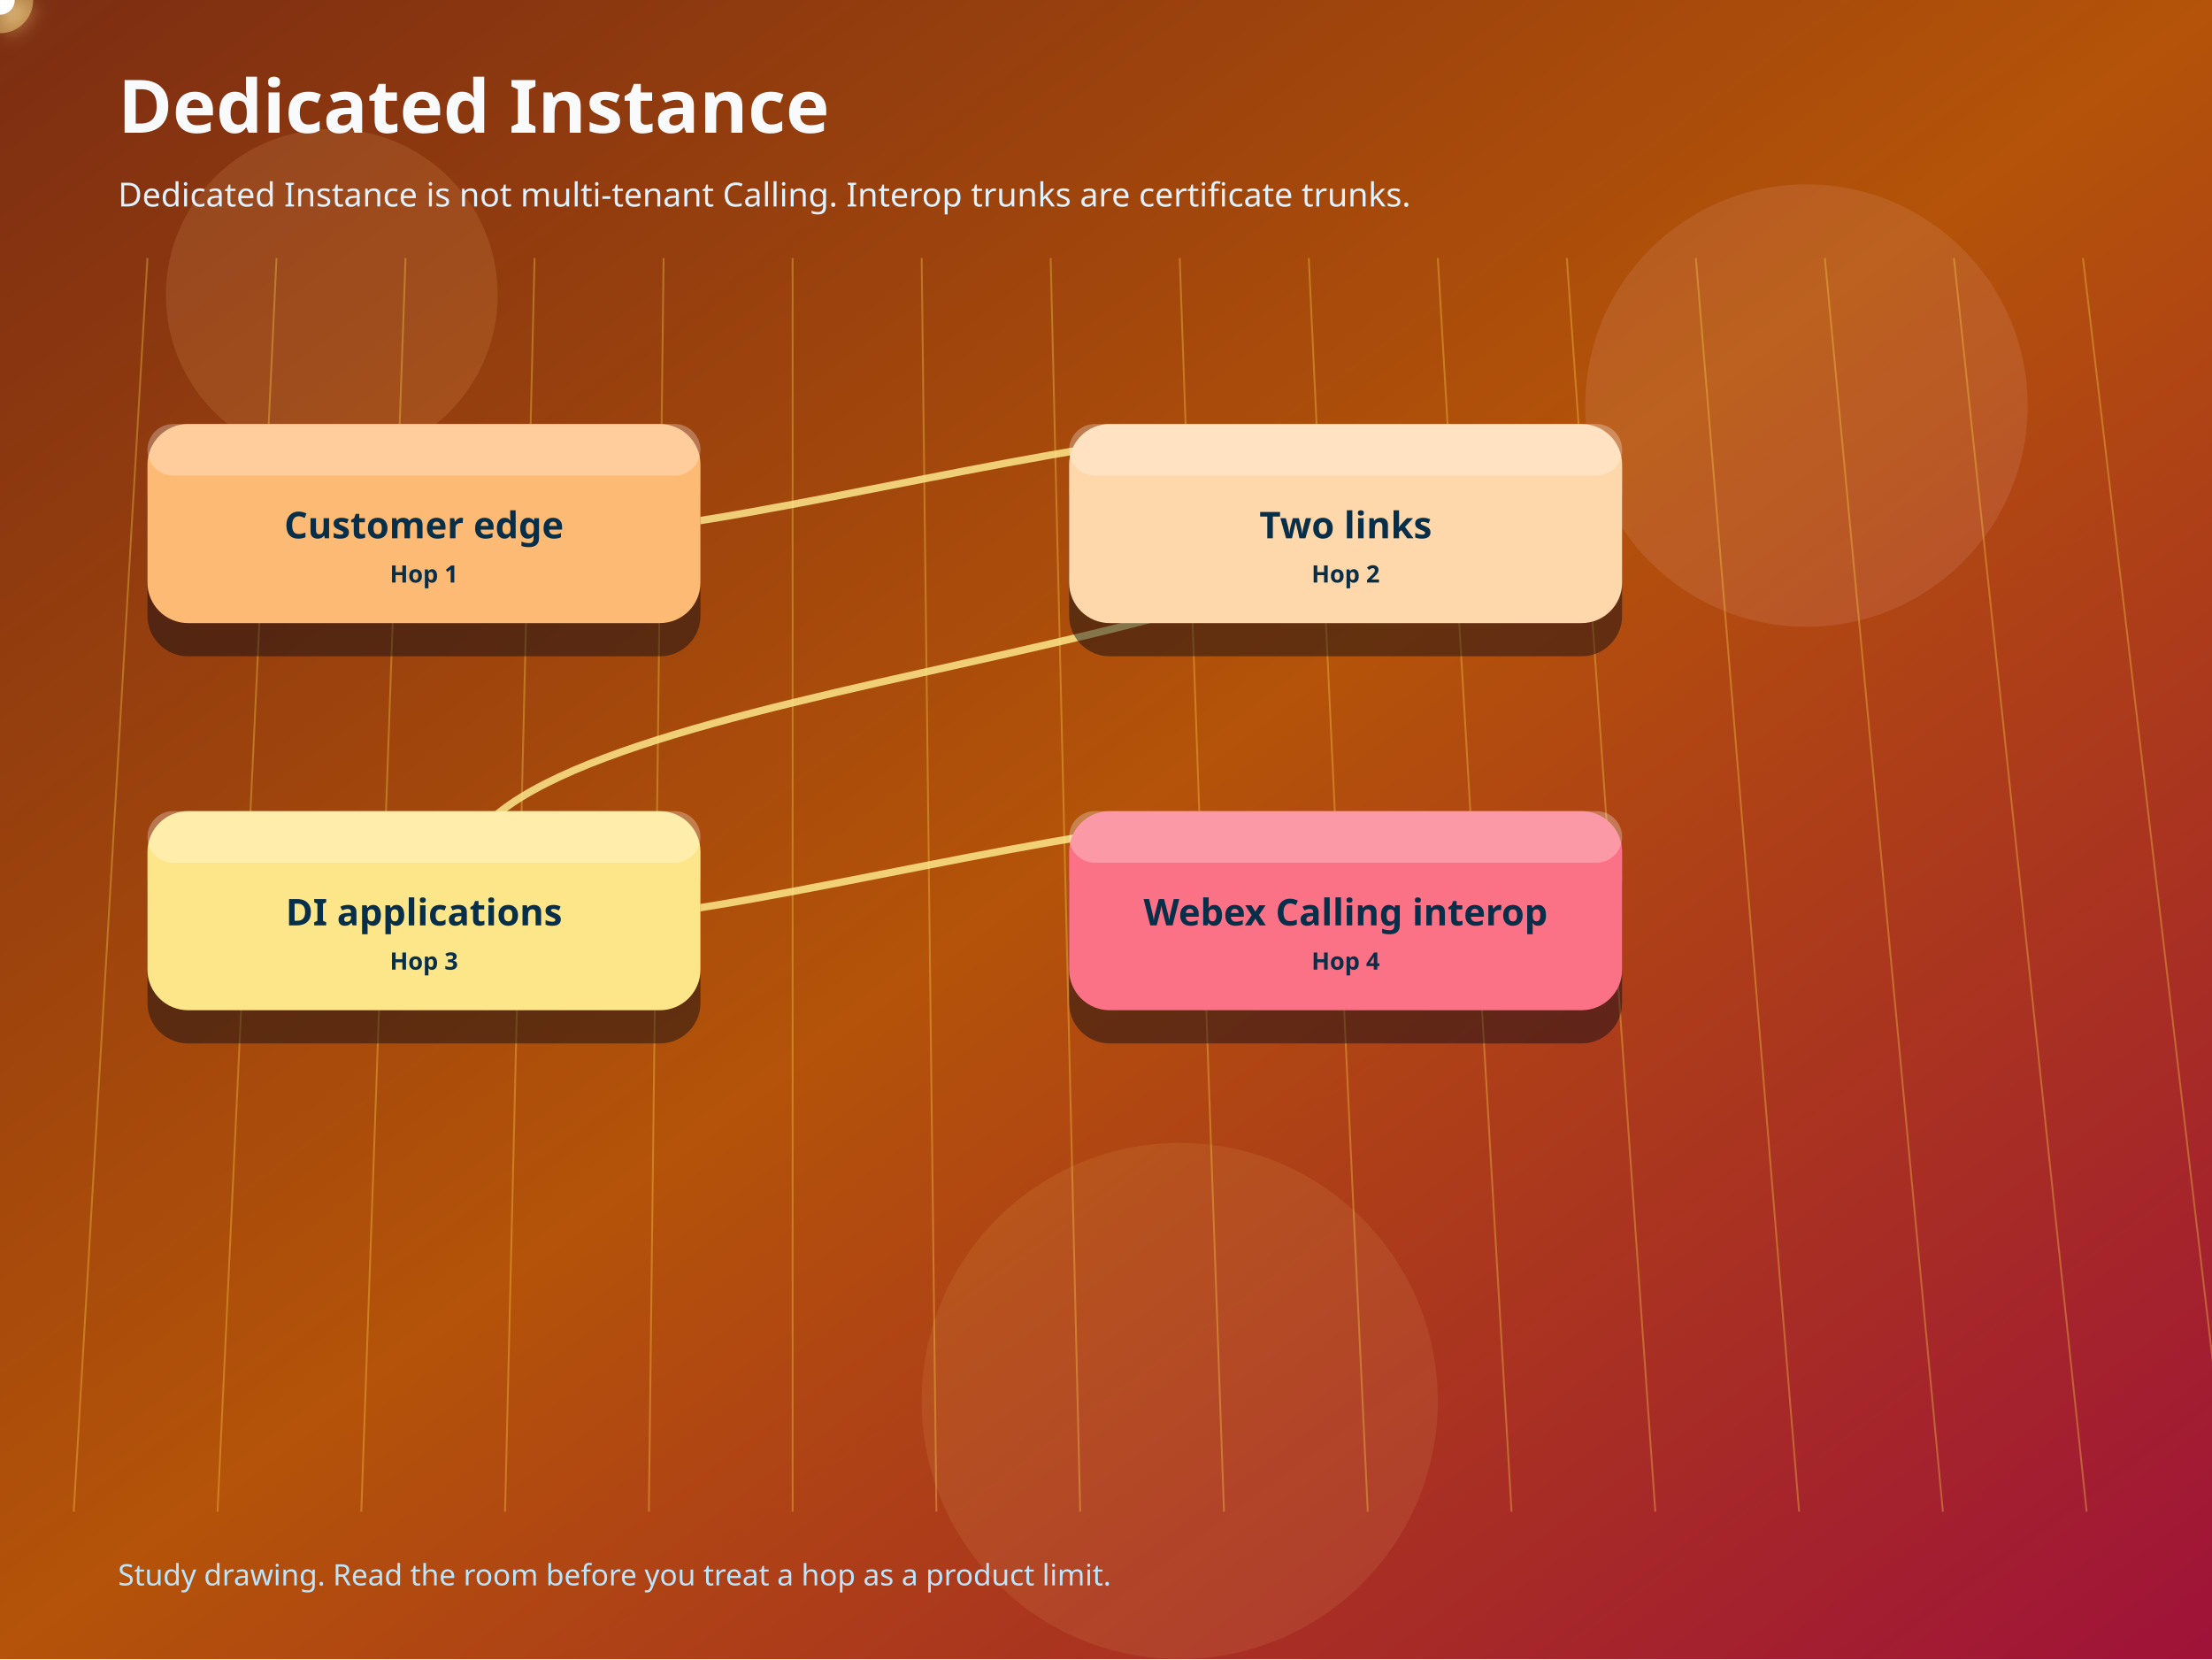
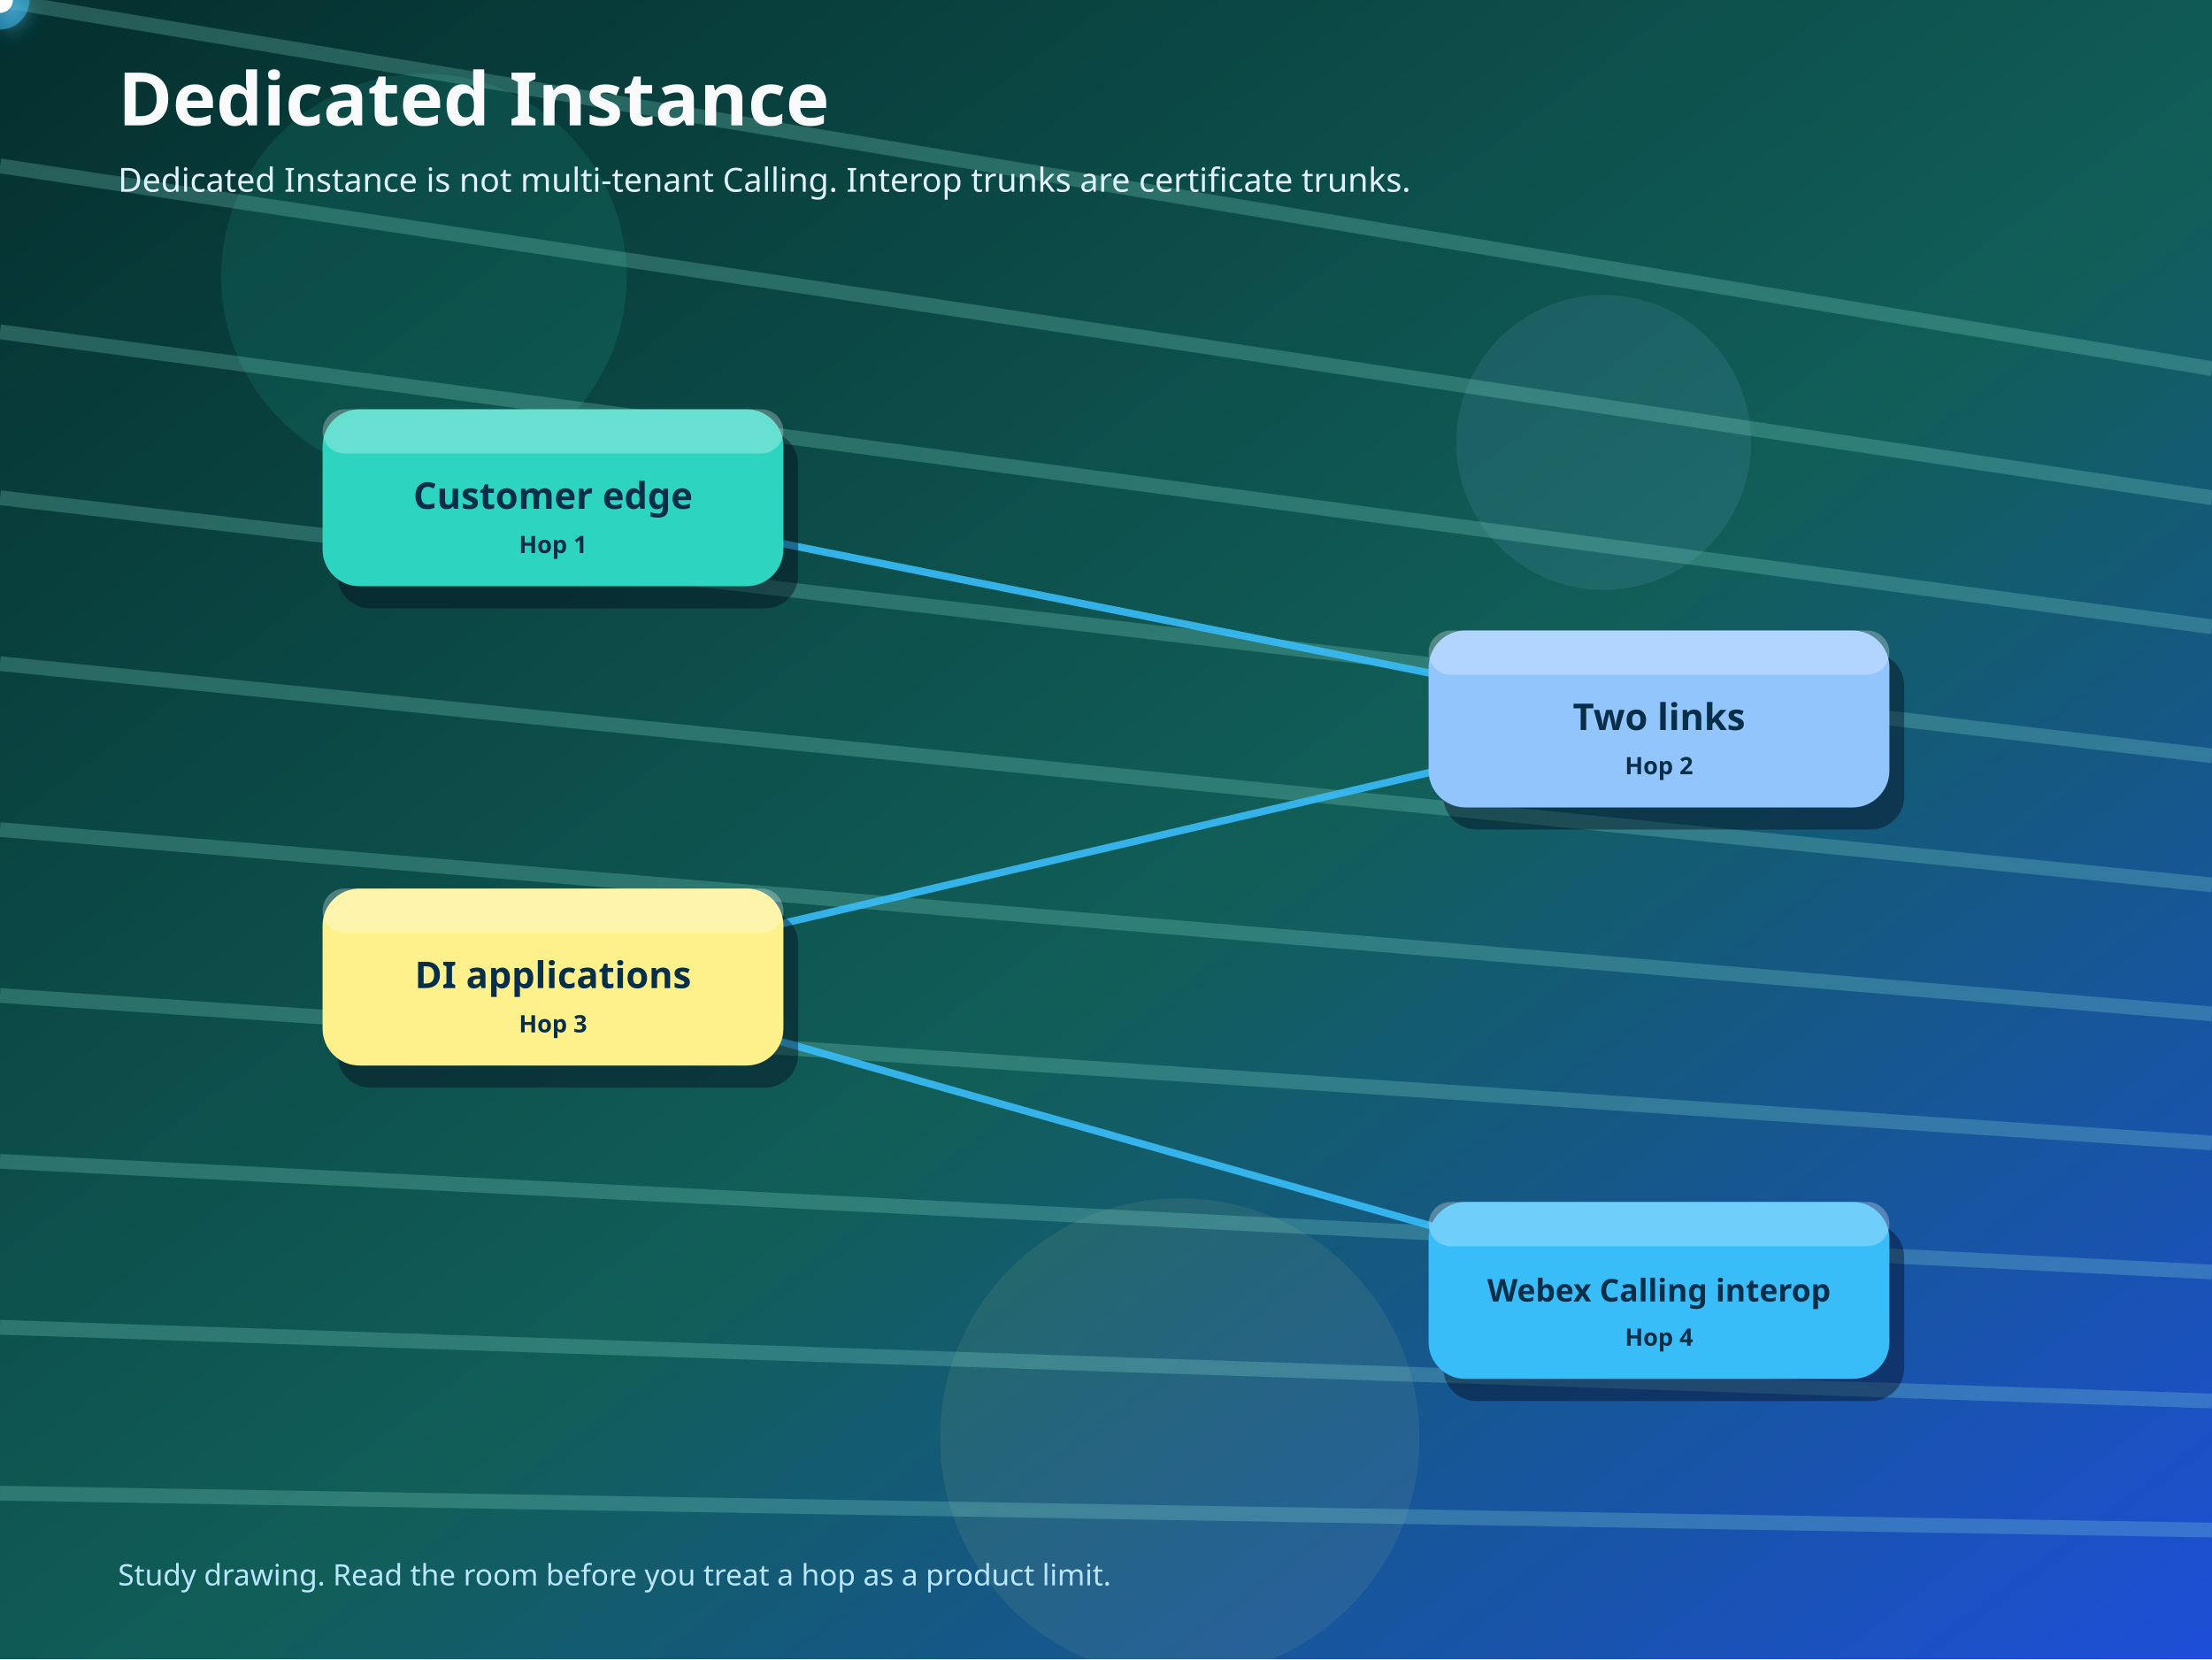
- <svg xmlns="http://www.w3.org/2000/svg" data-palette="3" viewBox="0 0 1200 900" role="img" aria-label="Dedicated Instance">
+ <svg xmlns="http://www.w3.org/2000/svg" viewBox="0 0 1200 900" data-layout="zigzag" role="img" aria-label="Dedicated Instance">
  <defs>
    <linearGradient id="sky" x1="0" y1="0" x2="1" y2="1">
-       <stop offset="0" stop-color="#7c2d12" />
-       <stop offset="0.5" stop-color="#b45309" />
-       <stop offset="1" stop-color="#9f1239" />
+       <stop offset="0" stop-color="#042f2e" />
+       <stop offset="0.55" stop-color="#115e59" />
+       <stop offset="1" stop-color="#1d4ed8" />
    </linearGradient>
-     <filter id="glow" x="-50%" y="-50%" width="200%" height="200%">
+     <filter id="glow" x="-40%" y="-40%" width="180%" height="180%">
      <feGaussianBlur stdDeviation="6" result="b" />
      <feMerge>
        <feMergeNode in="b" />
        <feMergeNode in="SourceGraphic" />
      </feMerge>
    </filter>
  </defs>
  <rect width="1200" height="900" fill="url(#sky)" />
-   <g opacity="0.55">
-     <animateTransform attributeName="transform" type="translate" values="0 0; 0 18; 0 0" dur="14s" repeatCount="indefinite" />
-     <circle cx="180" cy="160" r="90" fill="#fdba74" opacity="0.25" />
-     <circle cx="980" cy="220" r="120" fill="#fecdd3" opacity="0.2" />
-     <circle cx="640" cy="760" r="140" fill="#fde68a" opacity="0.16" />
+   <g opacity="0.5">
+     <animateTransform attributeName="transform" type="translate" values="0 0; 0 12; 0 0" dur="15s" repeatCount="indefinite" />
+     <circle cx="230" cy="150" r="110" fill="#2dd4bf" opacity="0.22" />
+     <circle cx="870" cy="240" r="80" fill="#93c5fd" opacity="0.2" />
+     <circle cx="640" cy="780" r="130" fill="#fef08a" opacity="0.14" />
  </g>
-   <g opacity="0.35" stroke="#fcd34d" stroke-width="1">
-     <animateTransform attributeName="transform" type="translate" values="0 0; -12 8; 0 0" dur="18s" repeatCount="indefinite" />
-     <line x1="80" y1="140" x2="40" y2="820" />
-     <line x1="150" y1="140" x2="118" y2="820" />
-     <line x1="220" y1="140" x2="196" y2="820" />
-     <line x1="290" y1="140" x2="274" y2="820" />
-     <line x1="360" y1="140" x2="352" y2="820" />
-     <line x1="430" y1="140" x2="430" y2="820" />
-     <line x1="500" y1="140" x2="508" y2="820" />
-     <line x1="570" y1="140" x2="586" y2="820" />
-     <line x1="640" y1="140" x2="664" y2="820" />
-     <line x1="710" y1="140" x2="742" y2="820" />
-     <line x1="780" y1="140" x2="820" y2="820" />
-     <line x1="850" y1="140" x2="898" y2="820" />
-     <line x1="920" y1="140" x2="976" y2="820" />
-     <line x1="990" y1="140" x2="1054" y2="820" />
-     <line x1="1060" y1="140" x2="1132" y2="820" />
-     <line x1="1130" y1="140" x2="1210" y2="820" />
+   <g>
+     <animateTransform attributeName="transform" type="translate" values="0 0; -16 10; 0 0" dur="18s" repeatCount="indefinite" />
+     <g opacity="0.22" stroke="#99f6e4" stroke-width="8">
+       <line x1="0" y1="0" x2="1200" y2="200" />
+       <line x1="0" y1="90" x2="1200" y2="270" />
+       <line x1="0" y1="180" x2="1200" y2="340" />
+       <line x1="0" y1="270" x2="1200" y2="410" />
+       <line x1="0" y1="360" x2="1200" y2="480" />
+       <line x1="0" y1="450" x2="1200" y2="550" />
+       <line x1="0" y1="540" x2="1200" y2="620" />
+       <line x1="0" y1="630" x2="1200" y2="690" />
+       <line x1="0" y1="720" x2="1200" y2="760" />
+       <line x1="0" y1="810" x2="1200" y2="830" />
+     </g>
  </g>
-   <text x="64" y="72" fill="#f8fafc" font-size="40" font-family="system-ui,sans-serif" font-weight="800">Dedicated Instance</text>
-   <text x="64" y="112" fill="#e0f2fe" font-size="18" font-family="system-ui,sans-serif">Dedicated Instance is not multi-tenant Calling. Interop trunks are certificate trunks.</text>
-   <path d="M 250 266 C 250 356 750 160 750 266 C 750 356 250 370 250 476 C 250 566 750 370 750 476" fill="none" stroke="#fde68a" stroke-width="4" stroke-linecap="round" opacity="0.85" />
+   <text x="64" y="68" fill="#f8fafc" font-size="40" font-family="system-ui,sans-serif" font-weight="800">Dedicated Instance</text>
+   <text x="64" y="104" fill="#e0f2fe" font-size="18" font-family="system-ui,sans-serif">Dedicated Instance is not multi-tenant Calling. Interop trunks are certificate trunks.</text>
+   <path d="M 300 270 L 900 390 L 300 530 L 900 700" fill="none" stroke="#38bdf8" stroke-width="4" stroke-linecap="round" opacity="0.9" />
  <g class="hop">
-     <rect x="80" y="248" width="300" height="108" rx="22" fill="#020617" opacity="0.45" />
-     <rect x="80" y="230" width="300" height="108" rx="22" fill="#fdba74" />
-     <rect x="80" y="230" width="300" height="28" rx="14" fill="#ffffff" opacity="0.28" />
-     <text x="230" y="292" text-anchor="middle" fill="#082f49" font-size="20" font-family="system-ui,sans-serif" font-weight="800">Customer edge</text>
-     <text x="230" y="316" text-anchor="middle" fill="#082f49" font-size="13" font-family="system-ui,sans-serif" font-weight="700">Hop 1</text>
+     <rect x="183.0" y="234.0" width="250" height="96" rx="18" fill="#020617" opacity="0.42" />
+     <rect x="175.0" y="222.0" width="250" height="96" rx="20" fill="#2dd4bf" />
+     <rect x="175.0" y="222.0" width="250" height="24" rx="12" fill="#ffffff" opacity="0.28" />
+     <text x="300" y="276.0" text-anchor="middle" fill="#082f49" font-size="20" font-family="system-ui,sans-serif" font-weight="800">Customer edge</text>
+     <text x="300" y="300.0" text-anchor="middle" fill="#082f49" font-size="13" font-family="system-ui,sans-serif" font-weight="700">Hop 1</text>
  </g>
  <g class="hop">
-     <rect x="580" y="248" width="300" height="108" rx="22" fill="#020617" opacity="0.45" />
-     <rect x="580" y="230" width="300" height="108" rx="22" fill="#fed7aa" />
-     <rect x="580" y="230" width="300" height="28" rx="14" fill="#ffffff" opacity="0.28" />
-     <text x="730" y="292" text-anchor="middle" fill="#082f49" font-size="20" font-family="system-ui,sans-serif" font-weight="800">Two links</text>
-     <text x="730" y="316" text-anchor="middle" fill="#082f49" font-size="13" font-family="system-ui,sans-serif" font-weight="700">Hop 2</text>
+     <rect x="783.0" y="354.0" width="250" height="96" rx="18" fill="#020617" opacity="0.42" />
+     <rect x="775.0" y="342.0" width="250" height="96" rx="20" fill="#93c5fd" />
+     <rect x="775.0" y="342.0" width="250" height="24" rx="12" fill="#ffffff" opacity="0.28" />
+     <text x="900" y="396.0" text-anchor="middle" fill="#082f49" font-size="20" font-family="system-ui,sans-serif" font-weight="800">Two links</text>
+     <text x="900" y="420.0" text-anchor="middle" fill="#082f49" font-size="13" font-family="system-ui,sans-serif" font-weight="700">Hop 2</text>
  </g>
  <g class="hop">
-     <rect x="80" y="458" width="300" height="108" rx="22" fill="#020617" opacity="0.45" />
-     <rect x="80" y="440" width="300" height="108" rx="22" fill="#fde68a" />
-     <rect x="80" y="440" width="300" height="28" rx="14" fill="#ffffff" opacity="0.28" />
-     <text x="230" y="502" text-anchor="middle" fill="#082f49" font-size="20" font-family="system-ui,sans-serif" font-weight="800">DI applications</text>
-     <text x="230" y="526" text-anchor="middle" fill="#082f49" font-size="13" font-family="system-ui,sans-serif" font-weight="700">Hop 3</text>
+     <rect x="183.0" y="494.0" width="250" height="96" rx="18" fill="#020617" opacity="0.42" />
+     <rect x="175.0" y="482.0" width="250" height="96" rx="20" fill="#fef08a" />
+     <rect x="175.0" y="482.0" width="250" height="24" rx="12" fill="#ffffff" opacity="0.28" />
+     <text x="300" y="536.0" text-anchor="middle" fill="#082f49" font-size="20" font-family="system-ui,sans-serif" font-weight="800">DI applications</text>
+     <text x="300" y="560.0" text-anchor="middle" fill="#082f49" font-size="13" font-family="system-ui,sans-serif" font-weight="700">Hop 3</text>
  </g>
  <g class="hop">
-     <rect x="580" y="458" width="300" height="108" rx="22" fill="#020617" opacity="0.45" />
-     <rect x="580" y="440" width="300" height="108" rx="22" fill="#fb7185" />
-     <rect x="580" y="440" width="300" height="28" rx="14" fill="#ffffff" opacity="0.28" />
-     <text x="730" y="502" text-anchor="middle" fill="#082f49" font-size="20" font-family="system-ui,sans-serif" font-weight="800">Webex Calling interop</text>
-     <text x="730" y="526" text-anchor="middle" fill="#082f49" font-size="13" font-family="system-ui,sans-serif" font-weight="700">Hop 4</text>
+     <rect x="783.0" y="664.0" width="250" height="96" rx="18" fill="#020617" opacity="0.42" />
+     <rect x="775.0" y="652.0" width="250" height="96" rx="20" fill="#38bdf8" />
+     <rect x="775.0" y="652.0" width="250" height="24" rx="12" fill="#ffffff" opacity="0.28" />
+     <text x="900" y="706.0" text-anchor="middle" fill="#082f49" font-size="17" font-family="system-ui,sans-serif" font-weight="800">Webex Calling interop</text>
+     <text x="900" y="730.0" text-anchor="middle" fill="#082f49" font-size="13" font-family="system-ui,sans-serif" font-weight="700">Hop 4</text>
  </g>
  <g filter="url(#glow)">
-     <animateMotion dur="6.5s" repeatCount="indefinite" path="M 250 266 C 250 356 750 160 750 266 C 750 356 250 370 250 476 C 250 566 750 370 750 476" />
-     <circle r="18" fill="#fde68a" opacity="0.45" />
-     <circle r="8" fill="#ffffff" />
+     <animateMotion dur="4.5s" repeatCount="indefinite" path="M 300 270 L 900 390 L 300 530 L 900 700" />
+     <circle r="16" fill="#38bdf8" opacity="0.55" />
+     <circle r="7" fill="#ffffff" />
  </g>
  <text x="64" y="860" fill="#bae6fd" font-size="16" font-family="system-ui,sans-serif">Study drawing. Read the room before you treat a hop as a product limit.</text>
</svg>
